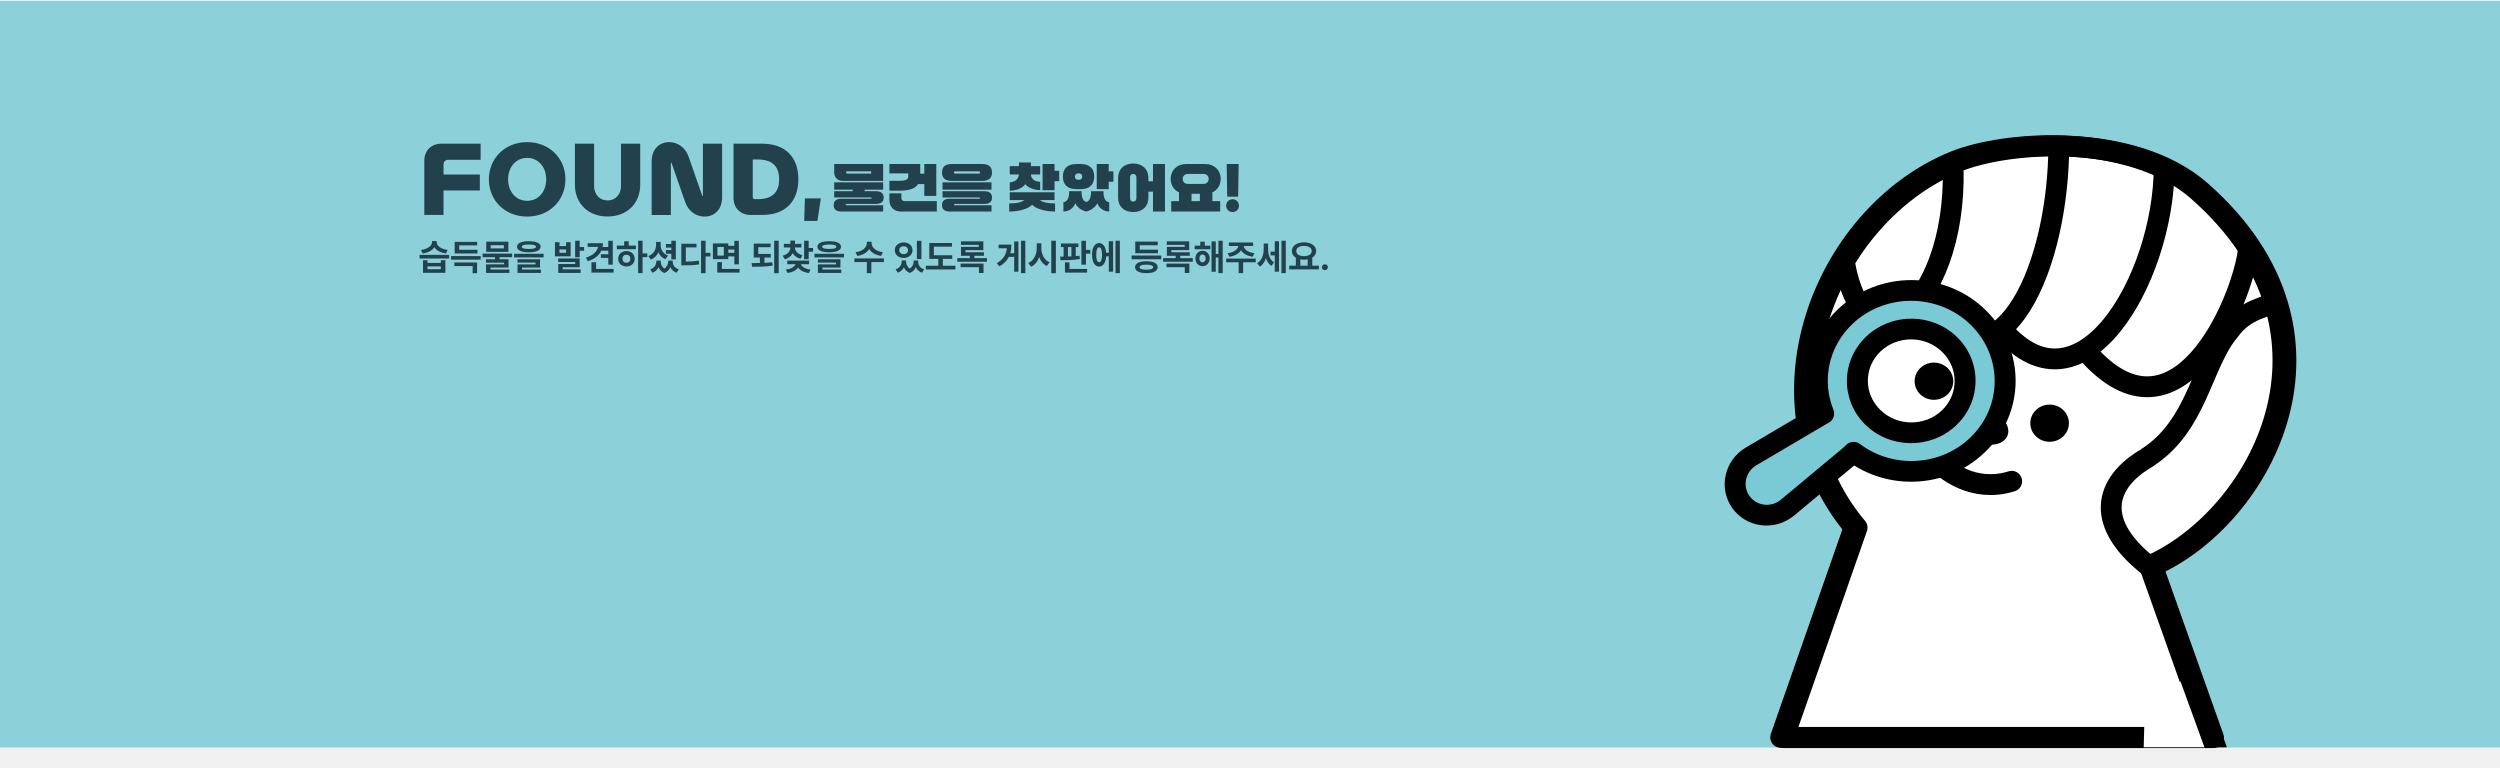
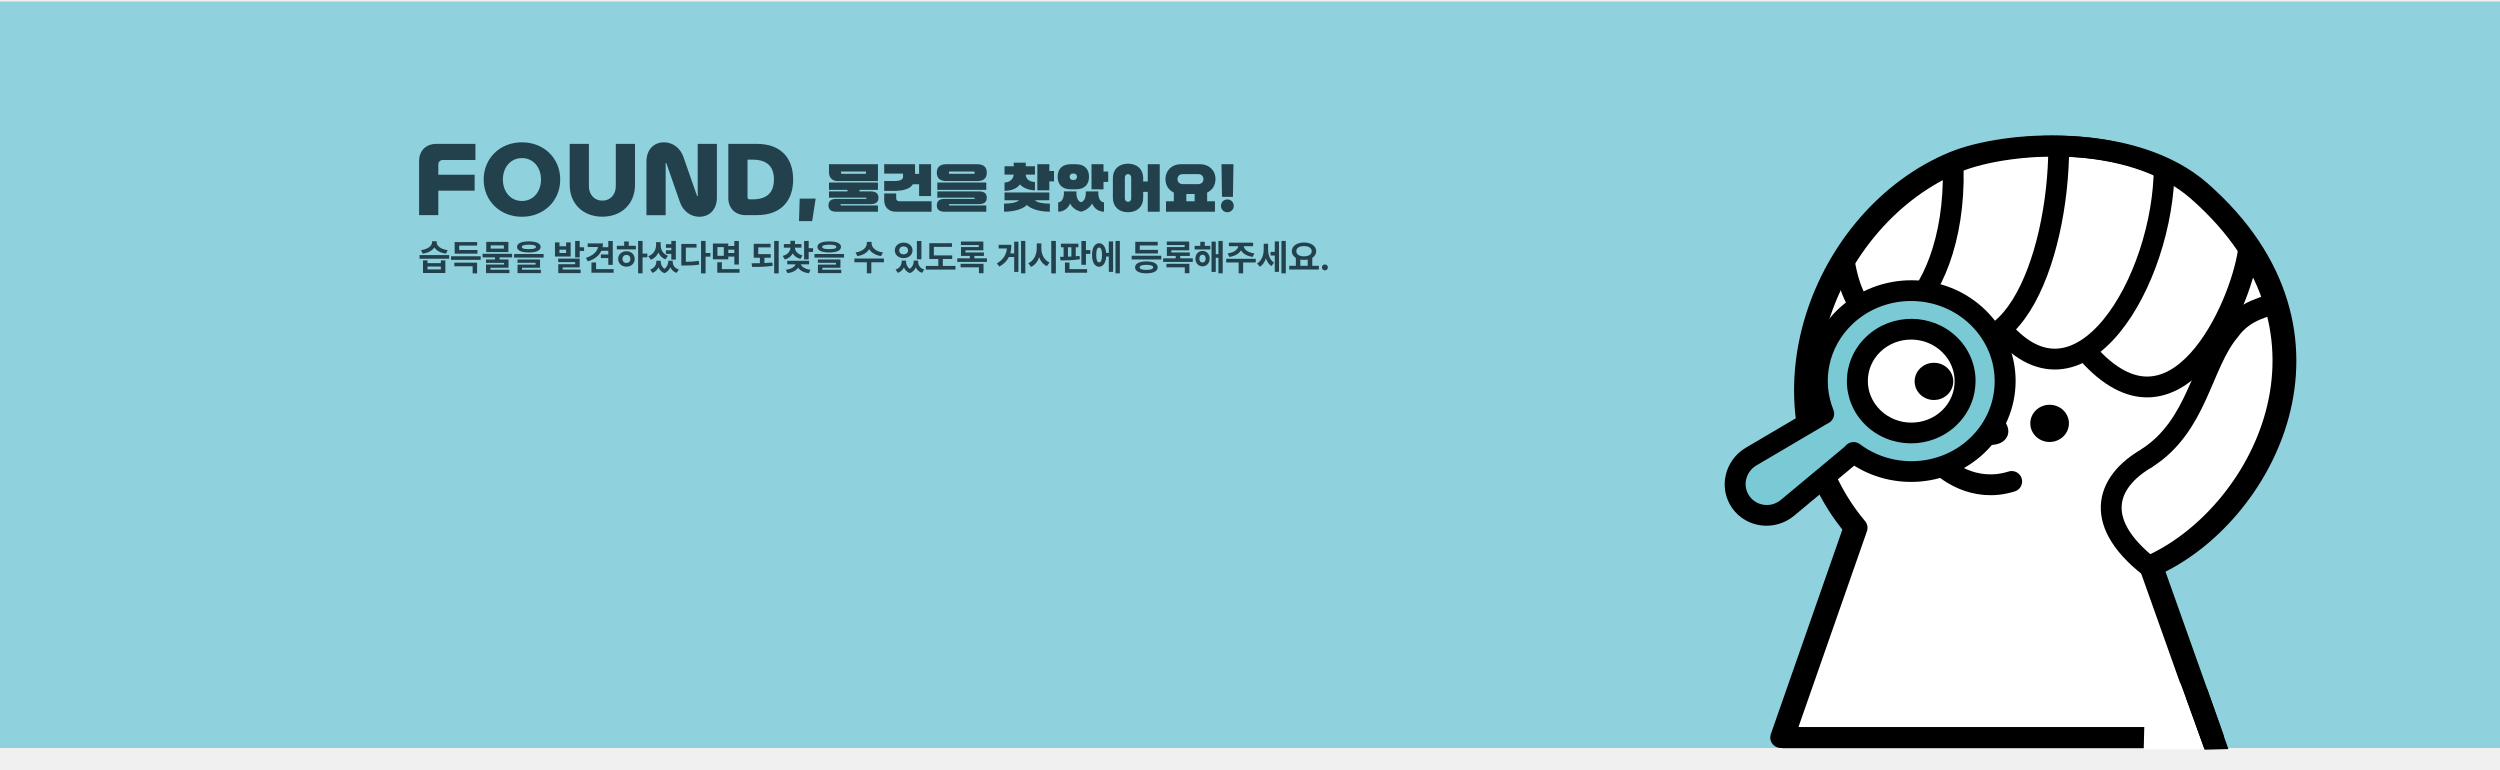
- <svg xmlns="http://www.w3.org/2000/svg" width="1440" height="442" viewBox="0 0 1440 442" fill="none">
-   <rect y="0.558" width="1440" height="430" fill="#7ACAD6" fill-opacity="0.84" />
-   <path d="M1239.85 326.063L1274.99 424.867H1027.39L1069.69 303.919C1009.72 232.37 1051.41 124.337 1127.15 93.233C1156.66 81.11 1229.05 76.081 1267.72 110.091C1361.38 192.476 1302.95 298.384 1239.85 326.063Z" fill="white" stroke="black" stroke-width="12" stroke-linecap="round" stroke-linejoin="round" />
-   <path d="M1113.95 263.662C1119.87 271.029 1137.11 284.052 1158.73 277.208" stroke="black" stroke-width="12" stroke-linecap="round" stroke-linejoin="round" />
-   <path d="M1295.06 144.356C1290.46 177.062 1252.99 260.383 1202.45 203.311" stroke="black" stroke-width="12" stroke-linejoin="round" />
-   <path d="M1246.58 95.719C1246.58 161.131 1197.24 245.451 1151.08 187.194" stroke="black" stroke-width="12" stroke-linejoin="round" />
-   <path d="M1185.84 83.897C1185.84 149.309 1155.92 230.844 1102.82 182.133" stroke="black" stroke-width="12" stroke-linejoin="round" />
-   <path d="M1124.66 89.174C1130.46 173.607 1074.1 221.001 1062.27 150.28" stroke="black" stroke-width="12" stroke-linejoin="round" />
-   <path d="M1314.99 173.049C1305.14 176.741 1292.97 178.221 1284.23 190.409C1267.94 209.67 1265.9 245.16 1236.44 263.824" stroke="black" stroke-width="12" stroke-linejoin="round" />
-   <path d="M1236.93 263.597C1212.5 277.531 1204.21 301.816 1241.52 329.013" stroke="black" stroke-width="12" stroke-linejoin="round" />
-   <path d="M1238.13 325.892L1273.27 424.696H1025.67L1067.98 303.747C1008 232.199 1049.7 124.166 1125.43 93.062C1154.95 80.938 1227.34 75.91 1266 109.92C1359.67 192.305 1301.23 298.213 1238.13 325.892Z" stroke="black" stroke-width="12" stroke-linecap="round" stroke-linejoin="round" />
-   <ellipse cx="11.123" cy="10.714" rx="11.123" ry="10.714" transform="matrix(-1 0 0 1 1191.7 233.043)" fill="black" />
-   <ellipse cx="12.803" cy="9.345" rx="12.803" ry="9.345" transform="matrix(-0.929721 -0.368264 -0.392631 0.919696 1159.91 242.47)" fill="black" />
-   <ellipse cx="11.123" cy="10.714" rx="11.123" ry="10.714" transform="matrix(-1 0 0 1 1125.07 208.857)" fill="black" />
-   <path fill-rule="evenodd" clip-rule="evenodd" d="M1067.59 260.487C1088.67 276.372 1119.22 275.113 1138.81 256.549C1160.1 236.368 1160.39 203.378 1139.43 182.863C1118.48 162.348 1084.23 162.077 1062.94 182.258C1047.04 197.316 1042.85 219.505 1050.45 238.322C1050.08 238.503 1049.7 238.702 1049.33 238.919L1008.66 262.875C999.363 268.348 996.613 280.416 1002.69 289.075C1008.81 297.804 1021.26 299.332 1029.61 292.379L1065.86 262.183C1066.49 261.658 1067.07 261.09 1067.59 260.487ZM1122.63 240.712C1134.85 229.135 1135.01 210.211 1122.99 198.443C1110.97 186.675 1091.33 186.52 1079.11 198.096C1066.89 209.673 1066.73 228.597 1078.75 240.365C1090.77 252.133 1110.41 252.288 1122.63 240.712Z" fill="#7ACAD6" />
-   <path d="M1067.59 260.487L1063.03 256.65C1065.14 254.22 1068.76 253.81 1071.29 255.716L1067.59 260.487ZM1138.81 256.549L1142.94 260.827L1142.94 260.827L1138.81 256.549ZM1139.43 182.863L1135.16 187.14L1139.43 182.863ZM1062.94 182.258L1067.07 186.536L1067.07 186.536L1062.94 182.258ZM1050.45 238.322L1056.06 236.027C1057.23 238.939 1055.9 242.293 1053.02 243.681L1050.45 238.322ZM1049.33 238.919L1046.31 233.803L1046.31 233.803L1049.33 238.919ZM1008.66 262.875L1011.68 267.991L1008.66 262.875ZM1002.69 289.075L1007.66 285.617L1007.66 285.617L1002.69 289.075ZM1029.61 292.379L1033.45 296.918L1029.61 292.379ZM1065.86 262.183L1069.7 266.723L1069.7 266.723L1065.86 262.183ZM1122.63 240.712L1126.76 244.989L1122.63 240.712ZM1071.29 255.716C1090.12 269.909 1117.34 268.697 1134.67 252.272L1142.94 260.827C1121.09 281.529 1087.21 282.835 1063.88 265.258L1071.29 255.716ZM1134.67 252.272C1153.43 234.5 1153.78 205.379 1135.16 187.14L1143.71 178.585C1166.99 201.377 1166.78 238.236 1142.94 260.827L1134.67 252.272ZM1135.16 187.14C1116.44 168.818 1085.92 168.671 1067.07 186.536L1058.8 177.981C1082.54 155.484 1120.52 155.877 1143.71 178.585L1135.16 187.14ZM1067.07 186.536C1053.05 199.817 1049.33 219.376 1056.06 236.027L1044.85 240.617C1036.37 219.634 1041.04 194.815 1058.8 177.981L1067.07 186.536ZM1053.02 243.681C1052.79 243.788 1052.57 243.906 1052.35 244.035L1046.31 233.803C1046.83 233.499 1047.36 233.219 1047.89 232.962L1053.02 243.681ZM1052.35 244.035L1011.68 267.991L1005.64 257.76L1046.31 233.803L1052.35 244.035ZM1011.68 267.991C1005.42 271.673 1003.57 279.791 1007.66 285.617L997.712 292.533C989.652 281.04 993.302 265.024 1005.64 257.76L1011.68 267.991ZM1007.66 285.617C1011.78 291.489 1020.16 292.517 1025.77 287.839L1033.45 296.918C1022.37 306.147 1005.84 304.119 997.712 292.533L1007.66 285.617ZM1025.77 287.839L1062.02 257.644L1069.7 266.723L1033.45 296.918L1025.77 287.839ZM1062.02 257.644C1062.39 257.335 1062.73 257.002 1063.03 256.65L1072.14 264.324C1071.4 265.179 1070.59 265.982 1069.7 266.723L1062.02 257.644ZM1127.27 194.166C1141.61 208.21 1141.52 231.003 1126.76 244.989L1118.5 236.434C1128.17 227.267 1128.41 212.212 1118.71 202.721L1127.27 194.166ZM1074.98 193.819C1089.64 179.926 1113.01 180.205 1127.27 194.166L1118.71 202.721C1108.94 193.146 1093.02 193.114 1083.24 202.374L1074.98 193.819ZM1074.47 244.642C1060.13 230.598 1060.22 207.805 1074.98 193.819L1083.24 202.374C1073.57 211.541 1073.34 226.596 1083.03 236.087L1074.47 244.642ZM1126.76 244.989C1112.1 258.882 1088.73 258.603 1074.47 244.642L1083.03 236.087C1092.81 245.662 1108.73 245.694 1118.5 236.434L1126.76 244.989Z" fill="black" />
-   <path d="M1235.56 400.268L1255.99 392.589L1269.79 430.427L1234.78 430.427L1235.56 400.268Z" fill="white" />
-   <path d="M1259.15 400.026L1270.5 395.984L1282.67 430.458L1269.99 430.458L1259.15 400.026Z" fill="black" />
-   <path d="M255.465 94.736V100.541H276.39V109.721H255.465V123.806H244.395V92.666C244.395 86.726 248.355 82.766 254.295 82.766H276.84V92.036H258.165C256.545 92.036 255.465 93.116 255.465 94.736ZM303.64 81.866C316.42 81.866 325.69 91.181 325.69 103.286C325.69 115.436 316.42 124.751 303.64 124.751C290.86 124.751 281.59 115.436 281.59 103.286C281.59 91.181 290.86 81.866 303.64 81.866ZM303.64 115.661C310.255 115.661 314.62 110.216 314.62 103.286C314.62 96.401 310.255 90.956 303.64 90.956C297.025 90.956 292.66 96.401 292.66 103.286C292.66 110.216 297.025 115.661 303.64 115.661ZM368.763 106.346C368.763 117.191 361.158 124.706 349.953 124.706C338.748 124.706 331.143 117.191 331.143 106.346V82.766H342.213V107.246C342.213 111.521 344.958 115.436 349.953 115.436C354.948 115.436 357.693 111.521 357.693 107.246V82.766H368.763V106.346ZM375.352 123.851V92.936C375.352 86.276 379.402 81.866 385.522 81.866C390.517 81.866 394.882 85.196 396.637 90.236L404.512 112.826H404.872V82.766H415.942V113.681C415.942 120.341 411.892 124.751 405.772 124.751C400.777 124.751 396.412 121.421 394.657 116.381L386.782 93.791H386.422V123.851H375.352ZM422.505 82.766H439.02C452.79 82.766 459.855 90.956 459.855 103.286C459.855 115.616 452.79 123.806 439.02 123.806H432.405C426.465 123.806 422.505 119.846 422.505 113.906V82.766ZM433.575 113.591C433.575 114.266 434.025 114.716 434.7 114.716H436.41C444.285 114.716 448.785 111.296 448.785 103.286C448.785 95.276 444.285 91.856 436.41 91.856H433.575V113.591ZM472.823 114.271L470.823 127.271H463.223L463.623 114.271H472.823ZM480.196 118.151C480.196 115.451 481.996 114.461 484.696 114.461H501.616C501.916 114.461 502.096 114.371 502.096 114.101C502.096 113.831 501.916 113.741 501.616 113.741H480.496V110.141H491.146V109.241H480.496V105.041H508.696V109.241H498.046V110.141H504.496C507.196 110.141 508.996 111.101 508.996 113.801C508.996 116.501 507.196 117.461 504.496 117.461H487.576C487.276 117.461 487.096 117.581 487.096 117.851C487.096 118.121 487.276 118.241 487.576 118.241H508.696V121.841H484.696C481.996 121.841 480.196 120.851 480.196 118.151ZM480.496 94.481H508.696V104.201H485.296C482.536 104.201 480.496 102.161 480.496 99.401V94.481ZM487.396 98.681V99.251C487.396 99.731 487.666 100.001 488.146 100.001H501.796V98.681H487.396ZM512.297 109.841V104.141H518.357C521.837 104.141 523.157 103.181 523.157 101.741V99.881H512.297V94.481H530.057V100.031H532.397V94.481H539.297V112.841H532.397V106.031H528.827C527.237 108.581 523.877 109.841 517.757 109.841H512.297ZM512.297 111.341H519.197V114.041C519.197 115.121 519.917 115.841 520.997 115.841H539.597V121.841H518.897C514.937 121.841 512.297 119.201 512.297 115.241V111.341ZM542.598 118.151C542.598 115.451 544.398 114.461 547.098 114.461H564.018C564.318 114.461 564.498 114.371 564.498 114.101C564.498 113.831 564.318 113.741 564.018 113.741H542.898V110.141H566.898C569.598 110.141 571.398 111.101 571.398 113.801C571.398 116.501 569.598 117.461 566.898 117.461H549.978C549.678 117.461 549.498 117.581 549.498 117.851C549.498 118.121 549.678 118.241 549.978 118.241H571.098V121.841H547.098C544.398 121.841 542.598 120.851 542.598 118.151ZM542.898 105.041H571.098V109.241H542.898V105.041ZM542.598 99.341C542.598 96.041 544.548 94.481 548.148 94.481H565.848C569.448 94.481 571.398 96.041 571.398 99.341C571.398 102.641 569.448 104.201 565.848 104.201H548.148C544.548 104.201 542.598 102.641 542.598 99.341ZM549.528 99.341C549.528 99.791 549.798 100.001 550.098 100.001H563.898C564.198 100.001 564.468 99.791 564.468 99.341C564.468 98.891 564.198 98.681 563.898 98.681H550.098C549.798 98.681 549.528 98.891 549.528 99.341ZM607.413 115.241H599.043C600.573 116.651 603.843 117.131 607.713 117.191V121.841C602.013 121.811 597.093 120.461 594.513 117.971C591.933 120.461 587.013 121.811 581.313 121.841V117.191C585.183 117.131 588.453 116.651 589.983 115.241H581.613V110.741H607.413V115.241ZM581.613 109.841V105.041C584.253 104.891 586.623 103.451 586.893 100.481H581.613V95.681H586.923V93.581H593.823V95.681H599.133V100.481H593.823C594.063 103.511 596.253 104.591 599.133 104.741V109.541C595.623 109.421 592.263 108.221 590.523 106.091C588.453 108.881 585.123 109.721 581.613 109.841ZM600.513 109.541V94.481H607.413V98.381H610.113V104.381H607.413V109.541H600.513ZM619.864 108.941C614.764 108.941 612.214 106.151 612.214 101.711C612.214 97.271 614.764 94.481 619.864 94.481H622.624C627.724 94.481 630.274 97.271 630.274 101.711C630.274 106.151 627.724 108.941 622.624 108.941H619.864ZM615.814 111.041V110.141H623.014V111.041C623.014 113.771 623.944 115.901 625.714 116.351C627.484 115.901 628.414 113.771 628.414 111.041V110.141H635.614V111.041C635.614 114.071 636.844 116.351 638.914 116.441V121.841C636.214 121.811 633.394 120.401 632.014 117.071C631.174 119.141 628.144 121.391 625.714 121.811C623.074 121.301 620.344 119.381 619.414 117.071C618.034 120.401 615.214 121.811 612.514 121.841V116.441C614.584 116.351 615.814 114.071 615.814 111.041ZM631.714 108.941V94.481H638.614V98.681H641.314V104.681H638.614V108.941H631.714ZM619.144 101.711C619.144 102.761 619.864 103.541 620.704 103.541H621.784C622.624 103.541 623.344 102.761 623.344 101.711C623.344 100.661 622.624 99.881 621.784 99.881H620.704C619.864 99.881 619.144 100.661 619.144 101.711ZM644.016 113.891V102.431C644.016 97.481 647.406 94.181 652.746 94.181C658.086 94.181 661.476 97.481 661.476 102.431V104.411H664.116V94.481H671.016V121.841H664.116V110.411H661.476V113.891C661.476 118.841 658.086 122.141 652.746 122.141C647.406 122.141 644.016 118.841 644.016 113.891ZM652.746 116.141C653.796 116.141 654.576 115.391 654.576 114.191V102.131C654.576 100.931 653.796 100.181 652.746 100.181C651.696 100.181 650.916 100.931 650.916 102.131V114.191C650.916 115.391 651.696 116.141 652.746 116.141ZM674.617 115.841H679.117V110.801C676.207 109.481 674.317 106.691 674.317 103.061C674.317 97.961 678.067 94.481 683.167 94.481H694.267C699.367 94.481 703.117 97.961 703.117 103.061C703.117 106.691 701.227 109.481 698.317 110.801V115.841H702.817V121.841H674.617V115.841ZM681.247 103.061C681.247 104.861 682.567 105.941 684.217 105.941H693.217C694.867 105.941 696.187 104.861 696.187 103.061C696.187 101.261 694.867 100.181 693.217 100.181H684.217C682.567 100.181 681.247 101.261 681.247 103.061ZM686.317 111.641V115.841H691.117V111.641H686.317ZM713.168 113.291H706.868L706.568 94.481H713.468L713.168 113.291ZM706.268 118.481C706.268 116.381 707.888 114.761 709.988 114.761C712.028 114.761 713.648 116.381 713.648 118.481C713.648 120.521 712.028 122.141 709.988 122.141C707.888 122.141 706.268 120.521 706.268 118.481Z" fill="#23414D" />
-   <path d="M246.237 149.868V151.448H253.927V149.868H256.532V157.128H243.653V149.868H246.237ZM246.237 155.077H253.927V153.437H246.237V155.077ZM258.685 146.813V148.925H241.664V146.813H258.685ZM251.528 139.491C251.528 141.358 253.681 143.47 257.844 143.942L256.921 145.992C253.702 145.582 251.374 144.249 250.174 142.445C248.975 144.249 246.637 145.582 243.448 145.992L242.504 143.942C246.667 143.449 248.821 141.399 248.841 139.491V138.856H251.528V139.491ZM276.875 147.49V149.581H259.813V147.49H276.875ZM274.804 151.181V157.354H272.241V153.273H261.7V151.181H274.804ZM275.009 143.901V145.992H261.884V139.307H274.825V141.358H264.489V143.901H275.009ZM294.984 146.074V148.146H287.765V149.335H292.913V154.114H282.515V155.241H293.405V157.21H279.952V152.268H290.329V151.304H279.931V149.335H285.14V148.146H277.962V146.074H294.984ZM292.831 139.204V145.09H280.075V139.204H292.831ZM282.638 141.235V143.08H290.226V141.235H282.638ZM304.623 138.938C308.909 138.938 311.39 140.066 311.411 142.116C311.39 144.188 308.909 145.316 304.623 145.316C300.316 145.316 297.814 144.188 297.814 142.116C297.814 140.066 300.316 138.938 304.623 138.938ZM304.623 140.845C301.875 140.845 300.542 141.296 300.562 142.116C300.542 143.039 301.875 143.388 304.623 143.388C307.391 143.388 308.704 143.039 308.704 142.116C308.704 141.296 307.391 140.845 304.623 140.845ZM313.133 146.198V148.269H296.112V146.198H313.133ZM311.062 149.356V154.114H300.665V155.241H311.554V157.21H298.101V152.288H308.478V151.263H298.081V149.356H311.062ZM322.259 139.512V141.727H326.074V139.512H328.699V147.654H319.655V139.512H322.259ZM322.259 145.603H326.074V143.696H322.259V145.603ZM333.908 138.671V142.301H336.43V144.413H333.908V148.166H331.283V138.671H333.908ZM333.908 148.864V153.929H324.125V155.139H334.441V157.21H321.562V152.063H331.303V150.894H321.521V148.864H333.908ZM352.959 138.692V152.452H350.375V148.556H346.11V146.464H350.375V144.372H346.376C345.043 147.213 342.336 149.315 338.583 150.443L337.497 148.412C341.475 147.151 343.977 144.936 344.449 142.178H338.501V140.086H347.299C347.299 140.845 347.217 141.583 347.074 142.281H350.375V138.692H352.959ZM353.452 154.913V157.005H340.675V151.078H343.341V154.913H353.452ZM370.125 138.671V145.972H372.873V148.125H370.125V157.333H367.541V138.671H370.125ZM366.269 141.46V143.552H355.297V141.46H359.522V138.958H362.147V141.46H366.269ZM360.834 144.598C363.562 144.598 365.592 146.444 365.592 149.048C365.592 151.653 363.562 153.498 360.834 153.498C358.086 153.498 356.056 151.653 356.056 149.048C356.056 146.444 358.086 144.598 360.834 144.598ZM360.834 146.71C359.522 146.731 358.558 147.613 358.558 149.048C358.558 150.504 359.522 151.365 360.834 151.345C362.147 151.365 363.09 150.504 363.09 149.048C363.09 147.613 362.147 146.731 360.834 146.71ZM389.279 138.671V149.417H386.674V146.136H383.578V144.044H386.674V142.629H383.578V140.537H386.674V138.671H389.279ZM380.542 141.091C380.522 143.593 381.793 146.156 384.788 147.223L383.291 149.294C381.342 148.546 379.999 147.12 379.23 145.336C378.399 147.233 376.974 148.74 374.882 149.52L373.426 147.469C376.543 146.341 377.876 143.757 377.897 141.091V139.348H380.542V141.091ZM380.583 150.586C380.563 152.114 381.199 153.683 382.737 154.729C384.265 153.621 384.89 151.981 384.911 150.586V150.094H387.474V150.586C387.474 152.534 388.5 154.38 391.042 155.159L389.709 157.087C387.936 156.472 386.777 155.323 386.141 153.847C385.516 155.303 384.418 156.574 382.737 157.251C381.004 156.615 379.907 155.385 379.312 153.908C378.646 155.323 377.507 156.472 375.805 157.087L374.534 155.159C376.995 154.339 378.02 152.452 378.041 150.586V150.094H380.583V150.586ZM406.423 138.671V145.603H409.171V147.736H406.423V157.374H403.798V138.671H406.423ZM401.194 140.394V142.506H395.042V150.689C397.749 150.658 399.984 150.535 402.465 150.094L402.752 152.288C399.861 152.781 397.318 152.863 394.016 152.842H392.437V140.394H401.194ZM419.487 140.189V141.604H422.973V138.692H425.578V152.268H422.973V147.695H419.487V149.274H410.627V140.189H419.487ZM413.232 142.26V147.243H416.923V142.26H413.232ZM425.967 154.913V157.005H413.15V150.976H415.795V154.913H425.967ZM419.487 145.623H422.973V143.716H419.487V145.623ZM443.953 146.259V148.351H440.323V151.406C441.861 151.355 443.399 151.253 444.855 151.099L445.06 153.006C440.979 153.642 436.734 153.662 433.227 153.662L432.919 151.53C434.406 151.54 436.026 151.54 437.698 151.489V148.351H434.15V140.332H443.85V142.404H436.754V146.259H443.953ZM448.526 138.671V157.374H445.921V138.671H448.526ZM461.63 140.476V142.547H457.857C457.898 144.383 459.251 146.269 462.225 147.018L461.077 149.028C458.923 148.484 457.426 147.315 456.585 145.828C455.755 147.469 454.258 148.771 452.074 149.376L450.843 147.305C453.817 146.536 455.211 144.567 455.252 142.547H451.5V140.476H455.252V138.589H457.898V140.476H461.63ZM465.793 138.671V142.855H468.316V145.008H465.793V149.315H463.168V138.671H465.793ZM466.019 150.115V152.165H461.282C461.753 153.539 463.589 154.872 466.839 155.303L465.917 157.292C462.912 156.892 460.8 155.693 459.723 154.093C458.657 155.682 456.555 156.851 453.591 157.251L452.648 155.262C455.929 154.862 457.744 153.57 458.226 152.165H453.448V150.115H466.019ZM477.647 138.938C481.933 138.938 484.415 140.066 484.435 142.116C484.415 144.188 481.933 145.316 477.647 145.316C473.34 145.316 470.838 144.188 470.838 142.116C470.838 140.066 473.34 138.938 477.647 138.938ZM477.647 140.845C474.899 140.845 473.566 141.296 473.586 142.116C473.566 143.039 474.899 143.388 477.647 143.388C480.416 143.388 481.728 143.039 481.728 142.116C481.728 141.296 480.416 140.845 477.647 140.845ZM486.158 146.198V148.269H469.136V146.198H486.158ZM484.086 149.356V154.114H473.689V155.241H484.579V157.21H471.125V152.288H481.502V151.263H471.105V149.356H484.086ZM502.031 140.127C502.031 142.322 504.266 144.762 508.552 145.295L507.527 147.407C504.266 146.936 501.877 145.428 500.657 143.408C499.426 145.428 497.058 146.936 493.828 147.407L492.782 145.295C497.027 144.762 499.283 142.322 499.283 140.127V139.225H502.031V140.127ZM509.147 148.823V150.955H501.887V157.333H499.303V150.955H492.125V148.823H509.147ZM521.903 150.648C521.903 152.155 522.528 153.703 524.056 154.729C525.594 153.642 526.271 152.032 526.271 150.648V150.012H528.855V150.648C528.834 152.596 529.88 154.401 532.362 155.159L531.09 157.067C529.306 156.462 528.137 155.323 527.501 153.888C526.876 155.323 525.789 156.574 524.118 157.231C522.354 156.595 521.257 155.385 520.652 153.949C519.996 155.344 518.847 156.472 517.145 157.067L515.853 155.159C518.314 154.319 519.339 152.473 519.36 150.648V150.012H521.903V150.648ZM530.742 138.692V149.233H528.117V138.692H530.742ZM520.508 139.635C523.42 139.635 525.615 141.481 525.615 144.126C525.615 146.731 523.42 148.576 520.508 148.576C517.596 148.576 515.402 146.731 515.402 144.126C515.402 141.481 517.596 139.635 520.508 139.635ZM520.508 141.829C519.011 141.829 517.945 142.691 517.965 144.126C517.945 145.541 519.011 146.403 520.508 146.403C521.964 146.403 523.031 145.541 523.031 144.126C523.031 142.691 521.964 141.829 520.508 141.829ZM548.481 147.018V149.089H543.067V153.068H550.347V155.2H533.264V153.068H540.462V149.089H535.274V139.984H548.337V142.075H537.899V147.018H548.481ZM568.476 148.679V150.771H551.393V148.679H558.632V147.325H553.526V142.198H563.78V141.05H553.485V139.02H566.405V144.085H556.13V145.316H566.753V147.325H561.237V148.679H568.476ZM566.507 151.837V157.251H563.862V153.888H553.3V151.837H566.507ZM590.583 138.671V157.333H588.123V138.671H590.583ZM586.605 139.081V156.513H584.165V147.941H581.109C580.042 150.073 578.31 151.919 575.654 153.457L574.177 151.612C577.94 149.376 579.602 146.659 579.96 142.998H575.203V140.886H582.565C582.555 142.66 582.37 144.331 581.929 145.869H584.165V139.081H586.605ZM599.812 142.896C599.812 146.321 601.371 149.766 604.529 151.099L602.991 153.191C600.858 152.227 599.381 150.371 598.541 148.064C597.689 150.576 596.162 152.606 593.885 153.642L592.306 151.468C595.567 150.094 597.146 146.526 597.167 142.896V140.107H599.812V142.896ZM608.179 138.671V157.374H605.534V138.671H608.179ZM621.161 140.23V142.322H619.643V147.51C620.392 147.448 621.12 147.377 621.817 147.284L622.001 149.212C618.269 149.848 614.003 149.909 610.886 149.909L610.599 147.818L612.629 147.797V142.322H611.091V140.23H621.161ZM625.508 138.692V143.942H628.031V146.115H625.508V152.432H622.883V138.692H625.508ZM626.185 154.913V157.005H613.409V151.119H616.013V154.913H626.185ZM615.152 147.736L617.121 147.654V142.322H615.152V147.736ZM645.032 138.671V157.333H642.53V138.671H645.032ZM641.135 138.938V156.472H638.674V147.654H637.177C636.931 151.324 635.373 153.539 633.076 153.539C630.615 153.539 629.015 150.955 629.015 146.751C629.015 142.568 630.615 140.004 633.076 140.004C635.321 140.004 636.859 142.096 637.157 145.582H638.674V138.938H641.135ZM633.076 142.465C632.03 142.465 631.415 143.901 631.435 146.751C631.415 149.622 632.03 151.037 633.076 151.017C634.142 151.037 634.778 149.622 634.778 146.751C634.778 143.901 634.142 142.465 633.076 142.465ZM668.903 147.202V149.335H651.84V147.202H668.903ZM666.955 143.819V145.89H653.912V139.163H666.852V141.276H656.516V143.819H666.955ZM660.331 150.463C664.371 150.463 666.811 151.694 666.832 153.888C666.811 156.103 664.371 157.333 660.331 157.333C656.25 157.333 653.789 156.103 653.789 153.888C653.789 151.694 656.25 150.463 660.331 150.463ZM660.331 152.452C657.747 152.452 656.434 152.945 656.455 153.888C656.434 154.872 657.747 155.344 660.331 155.344C662.853 155.344 664.186 154.872 664.207 153.888C664.186 152.945 662.853 152.452 660.331 152.452ZM687.052 148.679V150.771H669.969V148.679H677.208V147.325H672.102V142.198H682.356V141.05H672.061V139.02H684.981V144.085H674.707V145.316H685.33V147.325H679.813V148.679H687.052ZM685.083 151.837V157.251H682.438V153.888H671.876V151.837H685.083ZM697.142 141.522V143.593H688.119V141.522H691.359V139.184H693.943V141.522H697.142ZM692.671 144.434C695.05 144.434 696.752 146.28 696.773 148.864C696.752 151.468 695.05 153.314 692.671 153.314C690.292 153.314 688.549 151.468 688.549 148.864C688.549 146.28 690.292 144.434 692.671 144.434ZM692.671 146.608C691.584 146.608 690.846 147.448 690.846 148.864C690.846 150.279 691.584 151.099 692.671 151.099C693.717 151.099 694.456 150.279 694.476 148.864C694.456 147.448 693.717 146.608 692.671 146.608ZM704.279 138.671V157.333H701.797V148.351H700.28V156.533H697.839V139.04H700.28V146.259H701.797V138.671H704.279ZM723.31 148.966V151.058H716.05V157.333H713.466V151.058H706.289V148.966H723.31ZM721.792 139.656V141.706H716.358C716.614 143.531 718.675 145.367 722.51 145.828L721.567 147.879C718.286 147.438 715.938 146.033 714.82 144.106C713.671 146.033 711.344 147.438 708.093 147.879L707.129 145.828C710.903 145.367 712.984 143.531 713.282 141.706H707.827V139.656H721.792ZM730.426 143.367C730.426 146.382 731.267 149.499 733.81 151.14L732.395 153.17C730.785 152.196 729.76 150.596 729.175 148.679C728.499 150.791 727.381 152.555 725.689 153.58L724.089 151.653C726.858 149.93 727.883 146.649 727.883 143.49V140.271H730.426V143.367ZM740.619 138.671V157.333H738.117V138.671H740.619ZM736.702 138.938V156.472H734.261V147.1H731.841V144.967H734.261V138.938H736.702ZM759.67 153.006V155.159H742.587V153.006H746.402V148.433C744.956 147.572 744.084 146.249 744.084 144.598C744.084 141.583 747.038 139.573 751.098 139.573C755.138 139.573 758.112 141.583 758.132 144.598C758.122 146.208 757.271 147.52 755.876 148.392V153.006H759.67ZM751.098 141.645C748.432 141.645 746.668 142.711 746.668 144.598C746.668 146.423 748.432 147.551 751.098 147.551C753.744 147.551 755.528 146.423 755.548 144.598C755.528 142.711 753.744 141.645 751.098 141.645ZM748.986 153.006H753.231V149.376C752.564 149.51 751.847 149.581 751.098 149.581C750.35 149.581 749.642 149.52 748.986 149.376V153.006ZM763.157 155.631C762.193 155.631 761.414 154.852 761.434 153.908C761.414 152.965 762.193 152.206 763.157 152.206C764.059 152.206 764.859 152.965 764.859 153.908C764.859 154.852 764.059 155.631 763.157 155.631Z" fill="#23414D" />
+ <svg xmlns="http://www.w3.org/2000/svg" width="1440" height="443" viewBox="0 0 1440 443" fill="none">
+   <rect y="0.855" width="1440" height="430" fill="#8FD2DD" />
+   <path d="M1239.85 326.17L1274.99 424.974H1027.39L1069.69 304.025C1009.72 232.476 1051.41 124.444 1127.15 93.34C1156.66 81.216 1229.05 76.187 1267.72 110.198C1361.38 192.583 1302.95 298.491 1239.85 326.17Z" fill="white" stroke="black" stroke-width="12" stroke-linecap="round" stroke-linejoin="round" />
+   <path d="M1113.95 263.769C1119.87 271.136 1137.11 284.158 1158.73 277.314" stroke="black" stroke-width="12" stroke-linecap="round" stroke-linejoin="round" />
+   <path d="M1295.06 144.462C1290.46 177.168 1252.99 260.49 1202.45 203.418" stroke="black" stroke-width="12" stroke-linejoin="round" />
+   <path d="M1246.58 95.826C1246.58 161.238 1197.24 245.558 1151.08 187.3" stroke="black" stroke-width="12" stroke-linejoin="round" />
+   <path d="M1185.84 84.004C1185.84 149.416 1155.92 230.951 1102.82 182.239" stroke="black" stroke-width="12" stroke-linejoin="round" />
+   <path d="M1124.66 89.281C1130.46 173.714 1074.1 221.108 1062.27 150.386" stroke="black" stroke-width="12" stroke-linejoin="round" />
+   <path d="M1314.99 173.155C1305.14 176.847 1292.97 178.328 1284.23 190.516C1267.94 209.776 1265.9 245.267 1236.44 263.93" stroke="black" stroke-width="12" stroke-linejoin="round" />
+   <path d="M1236.93 263.704C1212.5 277.638 1204.21 301.922 1241.52 329.12" stroke="black" stroke-width="12" stroke-linejoin="round" />
+   <path d="M1238.13 325.999L1273.27 424.803H1025.67L1067.98 303.854C1008 232.305 1049.7 124.273 1125.43 93.168C1154.95 81.045 1227.34 76.016 1266 110.027C1359.67 192.412 1301.23 298.32 1238.13 325.999Z" stroke="black" stroke-width="12" stroke-linecap="round" stroke-linejoin="round" />
+   <ellipse cx="11.123" cy="10.714" rx="11.123" ry="10.714" transform="matrix(-1 0 0 1 1191.7 233.15)" fill="black" />
+   <ellipse cx="12.803" cy="9.345" rx="12.803" ry="9.345" transform="matrix(-0.929721 -0.368264 -0.392631 0.919696 1159.91 242.576)" fill="black" />
+   <ellipse cx="11.123" cy="10.714" rx="11.123" ry="10.714" transform="matrix(-1 0 0 1 1125.07 208.964)" fill="black" />
+   <path fill-rule="evenodd" clip-rule="evenodd" d="M1067.59 260.594C1088.67 276.479 1119.22 275.22 1138.81 256.656C1160.1 236.475 1160.39 203.484 1139.43 182.97C1118.48 162.455 1084.23 162.184 1062.94 182.365C1047.04 197.423 1042.85 219.611 1050.45 238.429C1050.08 238.61 1049.7 238.809 1049.33 239.026L1008.66 262.982C999.363 268.455 996.613 280.522 1002.69 289.182C1008.81 297.911 1021.26 299.439 1029.61 292.485L1065.86 262.29C1066.49 261.765 1067.07 261.197 1067.59 260.594ZM1122.63 240.818C1134.85 229.242 1135.01 210.318 1122.99 198.55C1110.97 186.782 1091.33 186.627 1079.11 198.203C1066.89 209.78 1066.73 228.704 1078.75 240.472C1090.77 252.239 1110.41 252.395 1122.63 240.818Z" fill="#7ACAD6" />
+   <path d="M1067.59 260.594L1063.03 256.757C1065.14 254.327 1068.76 253.917 1071.29 255.823L1067.59 260.594ZM1138.81 256.656L1142.94 260.934L1142.94 260.934L1138.81 256.656ZM1139.43 182.97L1135.16 187.247L1139.43 182.97ZM1062.94 182.365L1067.07 186.643L1067.07 186.643L1062.94 182.365ZM1050.45 238.429L1056.06 236.134C1057.23 239.046 1055.9 242.4 1053.02 243.788L1050.45 238.429ZM1049.33 239.026L1046.31 233.91L1046.31 233.91L1049.33 239.026ZM1008.66 262.982L1011.68 268.098L1008.66 262.982ZM1002.69 289.182L1007.66 285.723L1007.66 285.723L1002.69 289.182ZM1029.61 292.485L1033.45 297.025L1029.61 292.485ZM1065.86 262.29L1069.7 266.83L1069.7 266.83L1065.86 262.29ZM1122.63 240.818L1126.76 245.096L1122.63 240.818ZM1071.29 255.823C1090.12 270.016 1117.34 268.804 1134.67 252.378L1142.94 260.934C1121.09 281.636 1087.21 282.942 1063.88 265.365L1071.29 255.823ZM1134.67 252.378C1153.43 234.607 1153.78 205.486 1135.16 187.247L1143.71 178.692C1166.99 201.483 1166.78 238.343 1142.94 260.934L1134.67 252.378ZM1135.16 187.247C1116.44 168.925 1085.92 168.778 1067.07 186.643L1058.8 178.087C1082.54 155.59 1120.52 155.984 1143.71 178.692L1135.16 187.247ZM1067.07 186.643C1053.05 199.924 1049.33 219.483 1056.06 236.134L1044.85 240.723C1036.37 219.74 1041.04 194.922 1058.8 178.087L1067.07 186.643ZM1053.02 243.788C1052.79 243.895 1052.57 244.013 1052.35 244.142L1046.31 233.91C1046.83 233.606 1047.36 233.325 1047.89 233.069L1053.02 243.788ZM1052.35 244.142L1011.68 268.098L1005.64 257.866L1046.31 233.91L1052.35 244.142ZM1011.68 268.098C1005.42 271.78 1003.57 279.898 1007.66 285.723L997.712 292.64C989.652 281.147 993.302 265.13 1005.64 257.866L1011.68 268.098ZM1007.66 285.723C1011.78 291.596 1020.16 292.624 1025.77 287.946L1033.45 297.025C1022.37 306.254 1005.84 304.225 997.712 292.64L1007.66 285.723ZM1025.77 287.946L1062.02 257.751L1069.7 266.83L1033.45 297.025L1025.77 287.946ZM1062.02 257.751C1062.39 257.441 1062.73 257.109 1063.03 256.757L1072.14 264.431C1071.4 265.286 1070.59 266.089 1069.7 266.83L1062.02 257.751ZM1127.27 194.272C1141.61 208.317 1141.52 231.11 1126.76 245.096L1118.5 236.54C1128.17 227.374 1128.41 212.319 1118.71 202.827L1127.27 194.272ZM1074.98 193.925C1089.64 180.033 1113.01 180.312 1127.27 194.272L1118.71 202.827C1108.94 193.252 1093.02 193.22 1083.24 202.481L1074.98 193.925ZM1074.47 244.749C1060.13 230.705 1060.22 207.911 1074.98 193.925L1083.24 202.481C1073.57 211.648 1073.34 226.703 1083.03 236.194L1074.47 244.749ZM1126.76 245.096C1112.1 258.988 1088.73 258.71 1074.47 244.749L1083.03 236.194C1092.81 245.769 1108.73 245.801 1118.5 236.54L1126.76 245.096Z" fill="black" />
+   <path d="M1235.56 401.375L1255.99 393.696L1269.79 431.533L1234.78 431.534L1235.56 401.375Z" fill="white" />
+   <path d="M1259.02 401.39L1271.39 396.983L1283.56 431.46L1269.86 431.822L1259.02 401.39Z" fill="black" />
+   <path d="M252.465 94.843V100.648H273.39V109.828H252.465V123.913H241.395V92.773C241.395 86.833 245.355 82.873 251.295 82.873H273.84V92.143H255.165C253.545 92.143 252.465 93.223 252.465 94.843ZM300.64 81.973C313.42 81.973 322.69 91.288 322.69 103.393C322.69 115.543 313.42 124.858 300.64 124.858C287.86 124.858 278.59 115.543 278.59 103.393C278.59 91.288 287.86 81.973 300.64 81.973ZM300.64 115.768C307.255 115.768 311.62 110.323 311.62 103.393C311.62 96.508 307.255 91.063 300.64 91.063C294.025 91.063 289.66 96.508 289.66 103.393C289.66 110.323 294.025 115.768 300.64 115.768ZM365.763 106.453C365.763 117.298 358.158 124.813 346.953 124.813C335.748 124.813 328.143 117.298 328.143 106.453V82.873H339.213V107.353C339.213 111.628 341.958 115.543 346.953 115.543C351.948 115.543 354.693 111.628 354.693 107.353V82.873H365.763V106.453ZM372.352 123.958V93.043C372.352 86.383 376.402 81.973 382.522 81.973C387.517 81.973 391.882 85.303 393.637 90.343L401.512 112.933H401.872V82.873H412.942V113.788C412.942 120.448 408.892 124.858 402.772 124.858C397.777 124.858 393.412 121.528 391.657 116.488L383.782 93.898H383.422V123.958H372.352ZM419.505 82.873H436.02C449.79 82.873 456.855 91.063 456.855 103.393C456.855 115.723 449.79 123.913 436.02 123.913H429.405C423.465 123.913 419.505 119.953 419.505 114.013V82.873ZM430.575 113.698C430.575 114.373 431.025 114.823 431.7 114.823H433.41C441.285 114.823 445.785 111.403 445.785 103.393C445.785 95.383 441.285 91.963 433.41 91.963H430.575V113.698ZM469.823 114.378L467.823 127.378H460.223L460.623 114.378H469.823ZM477.196 118.258C477.196 115.558 478.996 114.568 481.696 114.568H498.616C498.916 114.568 499.096 114.478 499.096 114.208C499.096 113.938 498.916 113.848 498.616 113.848H477.496V110.248H488.146V109.348H477.496V105.148H505.696V109.348H495.046V110.248H501.496C504.196 110.248 505.996 111.208 505.996 113.908C505.996 116.608 504.196 117.568 501.496 117.568H484.576C484.276 117.568 484.096 117.688 484.096 117.958C484.096 118.228 484.276 118.348 484.576 118.348H505.696V121.948H481.696C478.996 121.948 477.196 120.958 477.196 118.258ZM477.496 94.588H505.696V104.308H482.296C479.536 104.308 477.496 102.268 477.496 99.508V94.588ZM484.396 98.788V99.358C484.396 99.838 484.666 100.108 485.146 100.108H498.796V98.788H484.396ZM509.297 109.948V104.248H515.357C518.837 104.248 520.157 103.288 520.157 101.848V99.988H509.297V94.588H527.057V100.138H529.397V94.588H536.297V112.948H529.397V106.138H525.827C524.237 108.688 520.877 109.948 514.757 109.948H509.297ZM509.297 111.448H516.197V114.148C516.197 115.228 516.917 115.948 517.997 115.948H536.597V121.948H515.897C511.937 121.948 509.297 119.308 509.297 115.348V111.448ZM539.598 118.258C539.598 115.558 541.398 114.568 544.098 114.568H561.018C561.318 114.568 561.498 114.478 561.498 114.208C561.498 113.938 561.318 113.848 561.018 113.848H539.898V110.248H563.898C566.598 110.248 568.398 111.208 568.398 113.908C568.398 116.608 566.598 117.568 563.898 117.568H546.978C546.678 117.568 546.498 117.688 546.498 117.958C546.498 118.228 546.678 118.348 546.978 118.348H568.098V121.948H544.098C541.398 121.948 539.598 120.958 539.598 118.258ZM539.898 105.148H568.098V109.348H539.898V105.148ZM539.598 99.448C539.598 96.148 541.548 94.588 545.148 94.588H562.848C566.448 94.588 568.398 96.148 568.398 99.448C568.398 102.748 566.448 104.308 562.848 104.308H545.148C541.548 104.308 539.598 102.748 539.598 99.448ZM546.528 99.448C546.528 99.898 546.798 100.108 547.098 100.108H560.898C561.198 100.108 561.468 99.898 561.468 99.448C561.468 98.998 561.198 98.788 560.898 98.788H547.098C546.798 98.788 546.528 98.998 546.528 99.448ZM604.413 115.348H596.043C597.573 116.758 600.843 117.238 604.713 117.298V121.948C599.013 121.918 594.093 120.568 591.513 118.078C588.933 120.568 584.013 121.918 578.313 121.948V117.298C582.183 117.238 585.453 116.758 586.983 115.348H578.613V110.848H604.413V115.348ZM578.613 109.948V105.148C581.253 104.998 583.623 103.558 583.893 100.588H578.613V95.788H583.923V93.688H590.823V95.788H596.133V100.588H590.823C591.063 103.618 593.253 104.698 596.133 104.848V109.648C592.623 109.528 589.263 108.328 587.523 106.198C585.453 108.988 582.123 109.828 578.613 109.948ZM597.513 109.648V94.588H604.413V98.488H607.113V104.488H604.413V109.648H597.513ZM616.864 109.048C611.764 109.048 609.214 106.258 609.214 101.818C609.214 97.378 611.764 94.588 616.864 94.588H619.624C624.724 94.588 627.274 97.378 627.274 101.818C627.274 106.258 624.724 109.048 619.624 109.048H616.864ZM612.814 111.148V110.248H620.014V111.148C620.014 113.878 620.944 116.008 622.714 116.458C624.484 116.008 625.414 113.878 625.414 111.148V110.248H632.614V111.148C632.614 114.178 633.844 116.458 635.914 116.548V121.948C633.214 121.918 630.394 120.508 629.014 117.178C628.174 119.248 625.144 121.498 622.714 121.918C620.074 121.408 617.344 119.488 616.414 117.178C615.034 120.508 612.214 121.918 609.514 121.948V116.548C611.584 116.458 612.814 114.178 612.814 111.148ZM628.714 109.048V94.588H635.614V98.788H638.314V104.788H635.614V109.048H628.714ZM616.144 101.818C616.144 102.868 616.864 103.648 617.704 103.648H618.784C619.624 103.648 620.344 102.868 620.344 101.818C620.344 100.768 619.624 99.988 618.784 99.988H617.704C616.864 99.988 616.144 100.768 616.144 101.818ZM641.016 113.998V102.538C641.016 97.588 644.406 94.288 649.746 94.288C655.086 94.288 658.476 97.588 658.476 102.538V104.518H661.116V94.588H668.016V121.948H661.116V110.518H658.476V113.998C658.476 118.948 655.086 122.248 649.746 122.248C644.406 122.248 641.016 118.948 641.016 113.998ZM649.746 116.248C650.796 116.248 651.576 115.498 651.576 114.298V102.238C651.576 101.038 650.796 100.288 649.746 100.288C648.696 100.288 647.916 101.038 647.916 102.238V114.298C647.916 115.498 648.696 116.248 649.746 116.248ZM671.617 115.948H676.117V110.908C673.207 109.588 671.317 106.798 671.317 103.168C671.317 98.068 675.067 94.588 680.167 94.588H691.267C696.367 94.588 700.117 98.068 700.117 103.168C700.117 106.798 698.227 109.588 695.317 110.908V115.948H699.817V121.948H671.617V115.948ZM678.247 103.168C678.247 104.968 679.567 106.048 681.217 106.048H690.217C691.867 106.048 693.187 104.968 693.187 103.168C693.187 101.368 691.867 100.288 690.217 100.288H681.217C679.567 100.288 678.247 101.368 678.247 103.168ZM683.317 111.748V115.948H688.117V111.748H683.317ZM710.168 113.398H703.868L703.568 94.588H710.468L710.168 113.398ZM703.268 118.588C703.268 116.488 704.888 114.868 706.988 114.868C709.028 114.868 710.648 116.488 710.648 118.588C710.648 120.628 709.028 122.248 706.988 122.248C704.888 122.248 703.268 120.628 703.268 118.588Z" fill="#23414D" />
+   <path d="M246.237 149.975V151.554H253.927V149.975H256.532V157.235H243.653V149.975H246.237ZM246.237 155.184H253.927V153.543H246.237V155.184ZM258.685 146.919V149.032H241.664V146.919H258.685ZM251.528 139.598C251.528 141.464 253.681 143.577 257.844 144.048L256.921 146.099C253.702 145.689 251.374 144.356 250.174 142.551C248.975 144.356 246.637 145.689 243.448 146.099L242.504 144.048C246.667 143.556 248.821 141.505 248.841 139.598V138.962H251.528V139.598ZM276.875 147.596V149.688H259.813V147.596H276.875ZM274.804 151.288V157.46H272.241V153.379H261.7V151.288H274.804ZM275.009 144.007V146.099H261.884V139.414H274.825V141.464H264.489V144.007H275.009ZM294.984 146.181V148.252H287.765V149.442H292.913V154.22H282.515V155.348H293.405V157.317H279.952V152.375H290.329V151.411H279.931V149.442H285.14V148.252H277.962V146.181H294.984ZM292.831 139.311V145.197H280.075V139.311H292.831ZM282.638 141.341V143.187H290.226V141.341H282.638ZM304.623 139.044C308.909 139.044 311.39 140.172 311.411 142.223C311.39 144.294 308.909 145.422 304.623 145.422C300.316 145.422 297.814 144.294 297.814 142.223C297.814 140.172 300.316 139.044 304.623 139.044ZM304.623 140.952C301.875 140.952 300.542 141.403 300.562 142.223C300.542 143.146 301.875 143.495 304.623 143.495C307.391 143.495 308.704 143.146 308.704 142.223C308.704 141.403 307.391 140.952 304.623 140.952ZM313.133 146.304V148.375H296.112V146.304H313.133ZM311.062 149.462V154.22H300.665V155.348H311.554V157.317H298.101V152.395H308.478V151.37H298.081V149.462H311.062ZM322.259 139.619V141.833H326.074V139.619H328.699V147.76H319.655V139.619H322.259ZM322.259 145.709H326.074V143.802H322.259V145.709ZM333.908 138.778V142.408H336.43V144.52H333.908V148.273H331.283V138.778H333.908ZM333.908 148.97V154.036H324.125V155.246H334.441V157.317H321.562V152.169H331.303V151H321.521V148.97H333.908ZM352.959 138.798V152.559H350.375V148.663H346.11V146.571H350.375V144.479H346.376C345.043 147.319 342.336 149.421 338.583 150.549L337.497 148.519C341.475 147.258 343.977 145.043 344.449 142.285H338.501V140.193H347.299C347.299 140.952 347.217 141.69 347.074 142.387H350.375V138.798H352.959ZM353.452 155.02V157.112H340.675V151.185H343.341V155.02H353.452ZM370.125 138.778V146.079H372.873V148.232H370.125V157.44H367.541V138.778H370.125ZM366.269 141.567V143.659H355.297V141.567H359.522V139.065H362.147V141.567H366.269ZM360.834 144.705C363.562 144.705 365.592 146.55 365.592 149.155C365.592 151.759 363.562 153.605 360.834 153.605C358.086 153.605 356.056 151.759 356.056 149.155C356.056 146.55 358.086 144.705 360.834 144.705ZM360.834 146.817C359.522 146.837 358.558 147.719 358.558 149.155C358.558 150.611 359.522 151.472 360.834 151.452C362.147 151.472 363.09 150.611 363.09 149.155C363.09 147.719 362.147 146.837 360.834 146.817ZM389.279 138.778V149.524H386.674V146.243H383.578V144.151H386.674V142.736H383.578V140.644H386.674V138.778H389.279ZM380.542 141.198C380.522 143.7 381.793 146.263 384.788 147.33L383.291 149.401C381.342 148.652 379.999 147.227 379.23 145.443C378.399 147.34 376.974 148.847 374.882 149.626L373.426 147.576C376.543 146.448 377.876 143.864 377.897 141.198V139.455H380.542V141.198ZM380.583 150.693C380.563 152.221 381.199 153.79 382.737 154.835C384.265 153.728 384.89 152.087 384.911 150.693V150.201H387.474V150.693C387.474 152.641 388.5 154.487 391.042 155.266L389.709 157.194C387.936 156.579 386.777 155.43 386.141 153.954C385.516 155.41 384.418 156.681 382.737 157.358C381.004 156.722 379.907 155.492 379.312 154.015C378.646 155.43 377.507 156.579 375.805 157.194L374.534 155.266C376.995 154.446 378.02 152.559 378.041 150.693V150.201H380.583V150.693ZM406.423 138.778V145.709H409.171V147.842H406.423V157.481H403.798V138.778H406.423ZM401.194 140.5V142.613H395.042V150.795C397.749 150.765 399.984 150.642 402.465 150.201L402.752 152.395C399.861 152.887 397.318 152.969 394.016 152.949H392.437V140.5H401.194ZM419.487 140.295V141.71H422.973V138.798H425.578V152.375H422.973V147.801H419.487V149.38H410.627V140.295H419.487ZM413.232 142.367V147.35H416.923V142.367H413.232ZM425.967 155.02V157.112H413.15V151.083H415.795V155.02H425.967ZM419.487 145.73H422.973V143.823H419.487V145.73ZM443.953 146.366V148.458H440.323V151.513C441.861 151.462 443.399 151.359 444.855 151.206L445.06 153.113C440.979 153.749 436.734 153.769 433.227 153.769L432.919 151.636C434.406 151.646 436.026 151.646 437.698 151.595V148.458H434.15V140.439H443.85V142.51H436.754V146.366H443.953ZM448.526 138.778V157.481H445.921V138.778H448.526ZM461.63 140.583V142.654H457.857C457.898 144.489 459.251 146.376 462.225 147.125L461.077 149.134C458.923 148.591 457.426 147.422 456.585 145.935C455.755 147.576 454.258 148.878 452.074 149.483L450.843 147.412C453.817 146.643 455.211 144.674 455.252 142.654H451.5V140.583H455.252V138.696H457.898V140.583H461.63ZM465.793 138.778V142.961H468.316V145.115H465.793V149.421H463.168V138.778H465.793ZM466.019 150.221V152.272H461.282C461.753 153.646 463.589 154.979 466.839 155.41L465.917 157.399C462.912 156.999 460.8 155.799 459.723 154.2C458.657 155.789 456.555 156.958 453.591 157.358L452.648 155.369C455.929 154.969 457.744 153.677 458.226 152.272H453.448V150.221H466.019ZM477.647 139.044C481.933 139.044 484.415 140.172 484.435 142.223C484.415 144.294 481.933 145.422 477.647 145.422C473.34 145.422 470.838 144.294 470.838 142.223C470.838 140.172 473.34 139.044 477.647 139.044ZM477.647 140.952C474.899 140.952 473.566 141.403 473.586 142.223C473.566 143.146 474.899 143.495 477.647 143.495C480.416 143.495 481.728 143.146 481.728 142.223C481.728 141.403 480.416 140.952 477.647 140.952ZM486.158 146.304V148.375H469.136V146.304H486.158ZM484.086 149.462V154.22H473.689V155.348H484.579V157.317H471.125V152.395H481.502V151.37H471.105V149.462H484.086ZM502.031 140.234C502.031 142.428 504.266 144.869 508.552 145.402L507.527 147.514C504.266 147.042 501.877 145.535 500.657 143.515C499.426 145.535 497.058 147.042 493.828 147.514L492.782 145.402C497.027 144.869 499.283 142.428 499.283 140.234V139.332H502.031V140.234ZM509.147 148.929V151.062H501.887V157.44H499.303V151.062H492.125V148.929H509.147ZM521.903 150.754C521.903 152.262 522.528 153.81 524.056 154.835C525.594 153.749 526.271 152.139 526.271 150.754V150.119H528.855V150.754C528.834 152.703 529.88 154.507 532.362 155.266L531.09 157.173C529.306 156.568 528.137 155.43 527.501 153.995C526.876 155.43 525.789 156.681 524.118 157.337C522.354 156.702 521.257 155.492 520.652 154.056C519.996 155.451 518.847 156.579 517.145 157.173L515.853 155.266C518.314 154.425 519.339 152.58 519.36 150.754V150.119H521.903V150.754ZM530.742 138.798V149.339H528.117V138.798H530.742ZM520.508 139.742C523.42 139.742 525.615 141.587 525.615 144.233C525.615 146.837 523.42 148.683 520.508 148.683C517.596 148.683 515.402 146.837 515.402 144.233C515.402 141.587 517.596 139.742 520.508 139.742ZM520.508 141.936C519.011 141.936 517.945 142.797 517.965 144.233C517.945 145.648 519.011 146.509 520.508 146.509C521.964 146.509 523.031 145.648 523.031 144.233C523.031 142.797 521.964 141.936 520.508 141.936ZM548.481 147.125V149.196H543.067V153.174H550.347V155.307H533.264V153.174H540.462V149.196H535.274V140.09H548.337V142.182H537.899V147.125H548.481ZM568.476 148.786V150.877H551.393V148.786H558.632V147.432H553.526V142.305H563.78V141.157H553.485V139.126H566.405V144.192H556.13V145.422H566.753V147.432H561.237V148.786H568.476ZM566.507 151.944V157.358H563.862V153.995H553.3V151.944H566.507ZM590.583 138.778V157.44H588.123V138.778H590.583ZM586.605 139.188V156.62H584.165V148.047H581.109C580.042 150.18 578.31 152.026 575.654 153.564L574.177 151.718C577.94 149.483 579.602 146.766 579.96 143.105H575.203V140.993H582.565C582.555 142.767 582.37 144.438 581.929 145.976H584.165V139.188H586.605ZM599.812 143.002C599.812 146.427 601.371 149.873 604.529 151.206L602.991 153.297C600.858 152.333 599.381 150.478 598.541 148.17C597.689 150.683 596.162 152.713 593.885 153.749L592.306 151.575C595.567 150.201 597.146 146.632 597.167 143.002V140.213H599.812V143.002ZM608.179 138.778V157.481H605.534V138.778H608.179ZM621.161 140.336V142.428H619.643V147.617C620.392 147.555 621.12 147.483 621.817 147.391L622.001 149.319C618.269 149.955 614.003 150.016 610.886 150.016L610.599 147.924L612.629 147.904V142.428H611.091V140.336H621.161ZM625.508 138.798V144.048H628.031V146.222H625.508V152.539H622.883V138.798H625.508ZM626.185 155.02V157.112H613.409V151.226H616.013V155.02H626.185ZM615.152 147.842L617.121 147.76V142.428H615.152V147.842ZM645.032 138.778V157.44H642.53V138.778H645.032ZM641.135 139.044V156.579H638.674V147.76H637.177C636.931 151.431 635.373 153.646 633.076 153.646C630.615 153.646 629.015 151.062 629.015 146.858C629.015 142.674 630.615 140.111 633.076 140.111C635.321 140.111 636.859 142.203 637.157 145.689H638.674V139.044H641.135ZM633.076 142.572C632.03 142.572 631.415 144.007 631.435 146.858C631.415 149.729 632.03 151.144 633.076 151.124C634.142 151.144 634.778 149.729 634.778 146.858C634.778 144.007 634.142 142.572 633.076 142.572ZM668.903 147.309V149.442H651.84V147.309H668.903ZM666.955 143.925V145.997H653.912V139.27H666.852V141.382H656.516V143.925H666.955ZM660.331 150.57C664.371 150.57 666.811 151.8 666.832 153.995C666.811 156.209 664.371 157.44 660.331 157.44C656.25 157.44 653.789 156.209 653.789 153.995C653.789 151.8 656.25 150.57 660.331 150.57ZM660.331 152.559C657.747 152.559 656.434 153.051 656.455 153.995C656.434 154.979 657.747 155.451 660.331 155.451C662.853 155.451 664.186 154.979 664.207 153.995C664.186 153.051 662.853 152.559 660.331 152.559ZM687.052 148.786V150.877H669.969V148.786H677.208V147.432H672.102V142.305H682.356V141.157H672.061V139.126H684.981V144.192H674.707V145.422H685.33V147.432H679.813V148.786H687.052ZM685.083 151.944V157.358H682.438V153.995H671.876V151.944H685.083ZM697.142 141.628V143.7H688.119V141.628H691.359V139.291H693.943V141.628H697.142ZM692.671 144.541C695.05 144.541 696.752 146.386 696.773 148.97C696.752 151.575 695.05 153.42 692.671 153.42C690.292 153.42 688.549 151.575 688.549 148.97C688.549 146.386 690.292 144.541 692.671 144.541ZM692.671 146.714C691.584 146.714 690.846 147.555 690.846 148.97C690.846 150.385 691.584 151.206 692.671 151.206C693.717 151.206 694.456 150.385 694.476 148.97C694.456 147.555 693.717 146.714 692.671 146.714ZM704.279 138.778V157.44H701.797V148.458H700.28V156.64H697.839V139.147H700.28V146.366H701.797V138.778H704.279ZM723.31 149.073V151.165H716.05V157.44H713.466V151.165H706.289V149.073H723.31ZM721.792 139.762V141.813H716.358C716.614 143.638 718.675 145.474 722.51 145.935L721.567 147.986C718.286 147.545 715.938 146.14 714.82 144.212C713.671 146.14 711.344 147.545 708.093 147.986L707.129 145.935C710.903 145.474 712.984 143.638 713.282 141.813H707.827V139.762H721.792ZM730.426 143.474C730.426 146.489 731.267 149.606 733.81 151.247L732.395 153.277C730.785 152.303 729.76 150.703 729.175 148.786C728.499 150.898 727.381 152.662 725.689 153.687L724.089 151.759C726.858 150.037 727.883 146.755 727.883 143.597V140.377H730.426V143.474ZM740.619 138.778V157.44H738.117V138.778H740.619ZM736.702 139.044V156.579H734.261V147.207H731.841V145.074H734.261V139.044H736.702ZM759.67 153.113V155.266H742.587V153.113H746.402V148.54C744.956 147.678 744.084 146.355 744.084 144.705C744.084 141.69 747.038 139.68 751.098 139.68C755.138 139.68 758.112 141.69 758.132 144.705C758.122 146.314 757.271 147.627 755.876 148.499V153.113H759.67ZM751.098 141.751C748.432 141.751 746.668 142.818 746.668 144.705C746.668 146.53 748.432 147.658 751.098 147.658C753.744 147.658 755.528 146.53 755.548 144.705C755.528 142.818 753.744 141.751 751.098 141.751ZM748.986 153.113H753.231V149.483C752.564 149.616 751.847 149.688 751.098 149.688C750.35 149.688 749.642 149.626 748.986 149.483V153.113ZM763.157 155.738C762.193 155.738 761.414 154.958 761.434 154.015C761.414 153.072 762.193 152.313 763.157 152.313C764.059 152.313 764.859 153.072 764.859 154.015C764.859 154.958 764.059 155.738 763.157 155.738Z" fill="#23414D" />
</svg>
